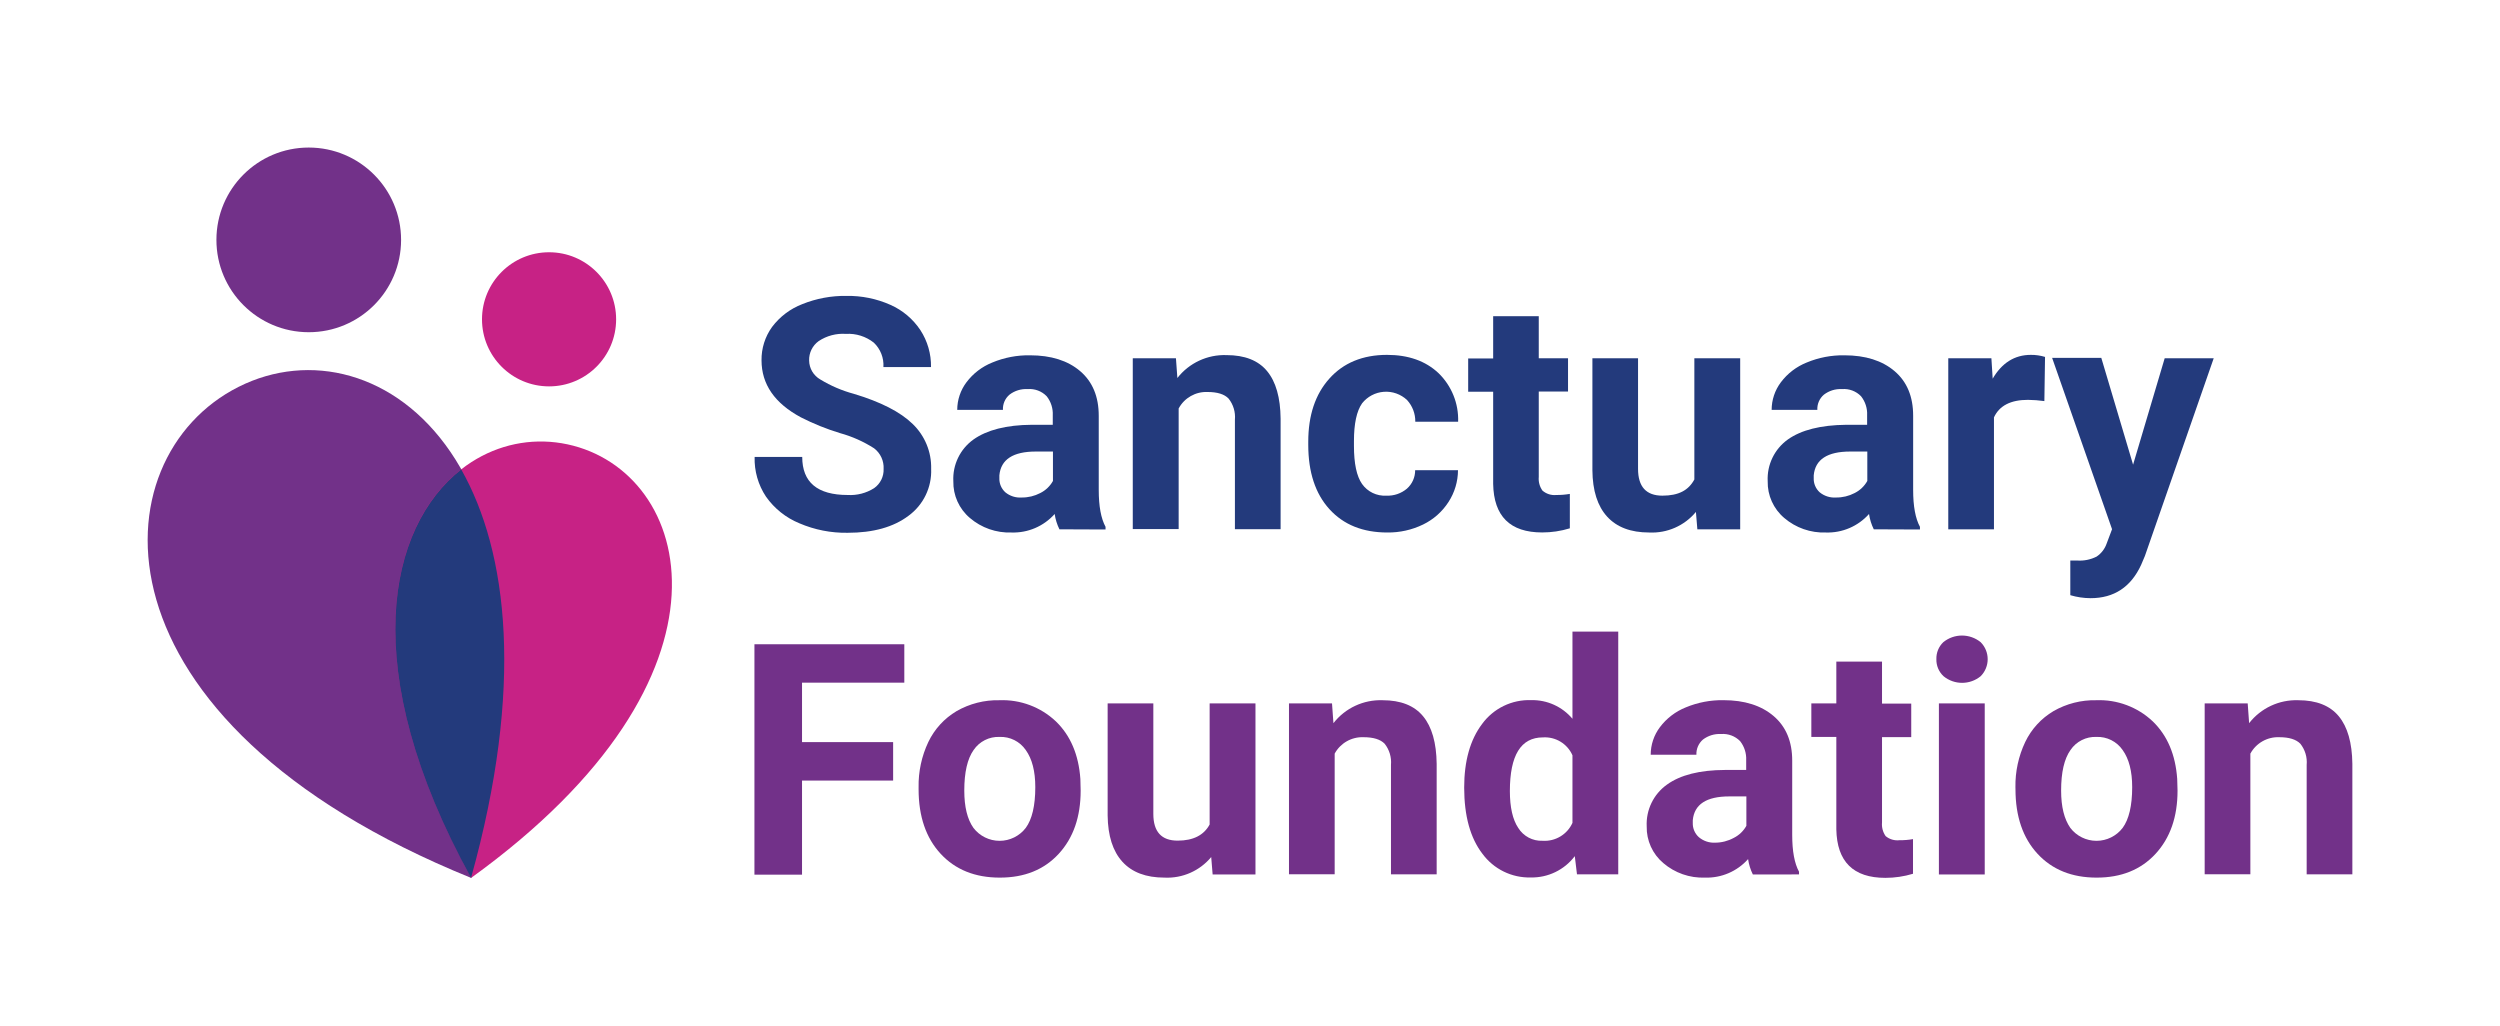
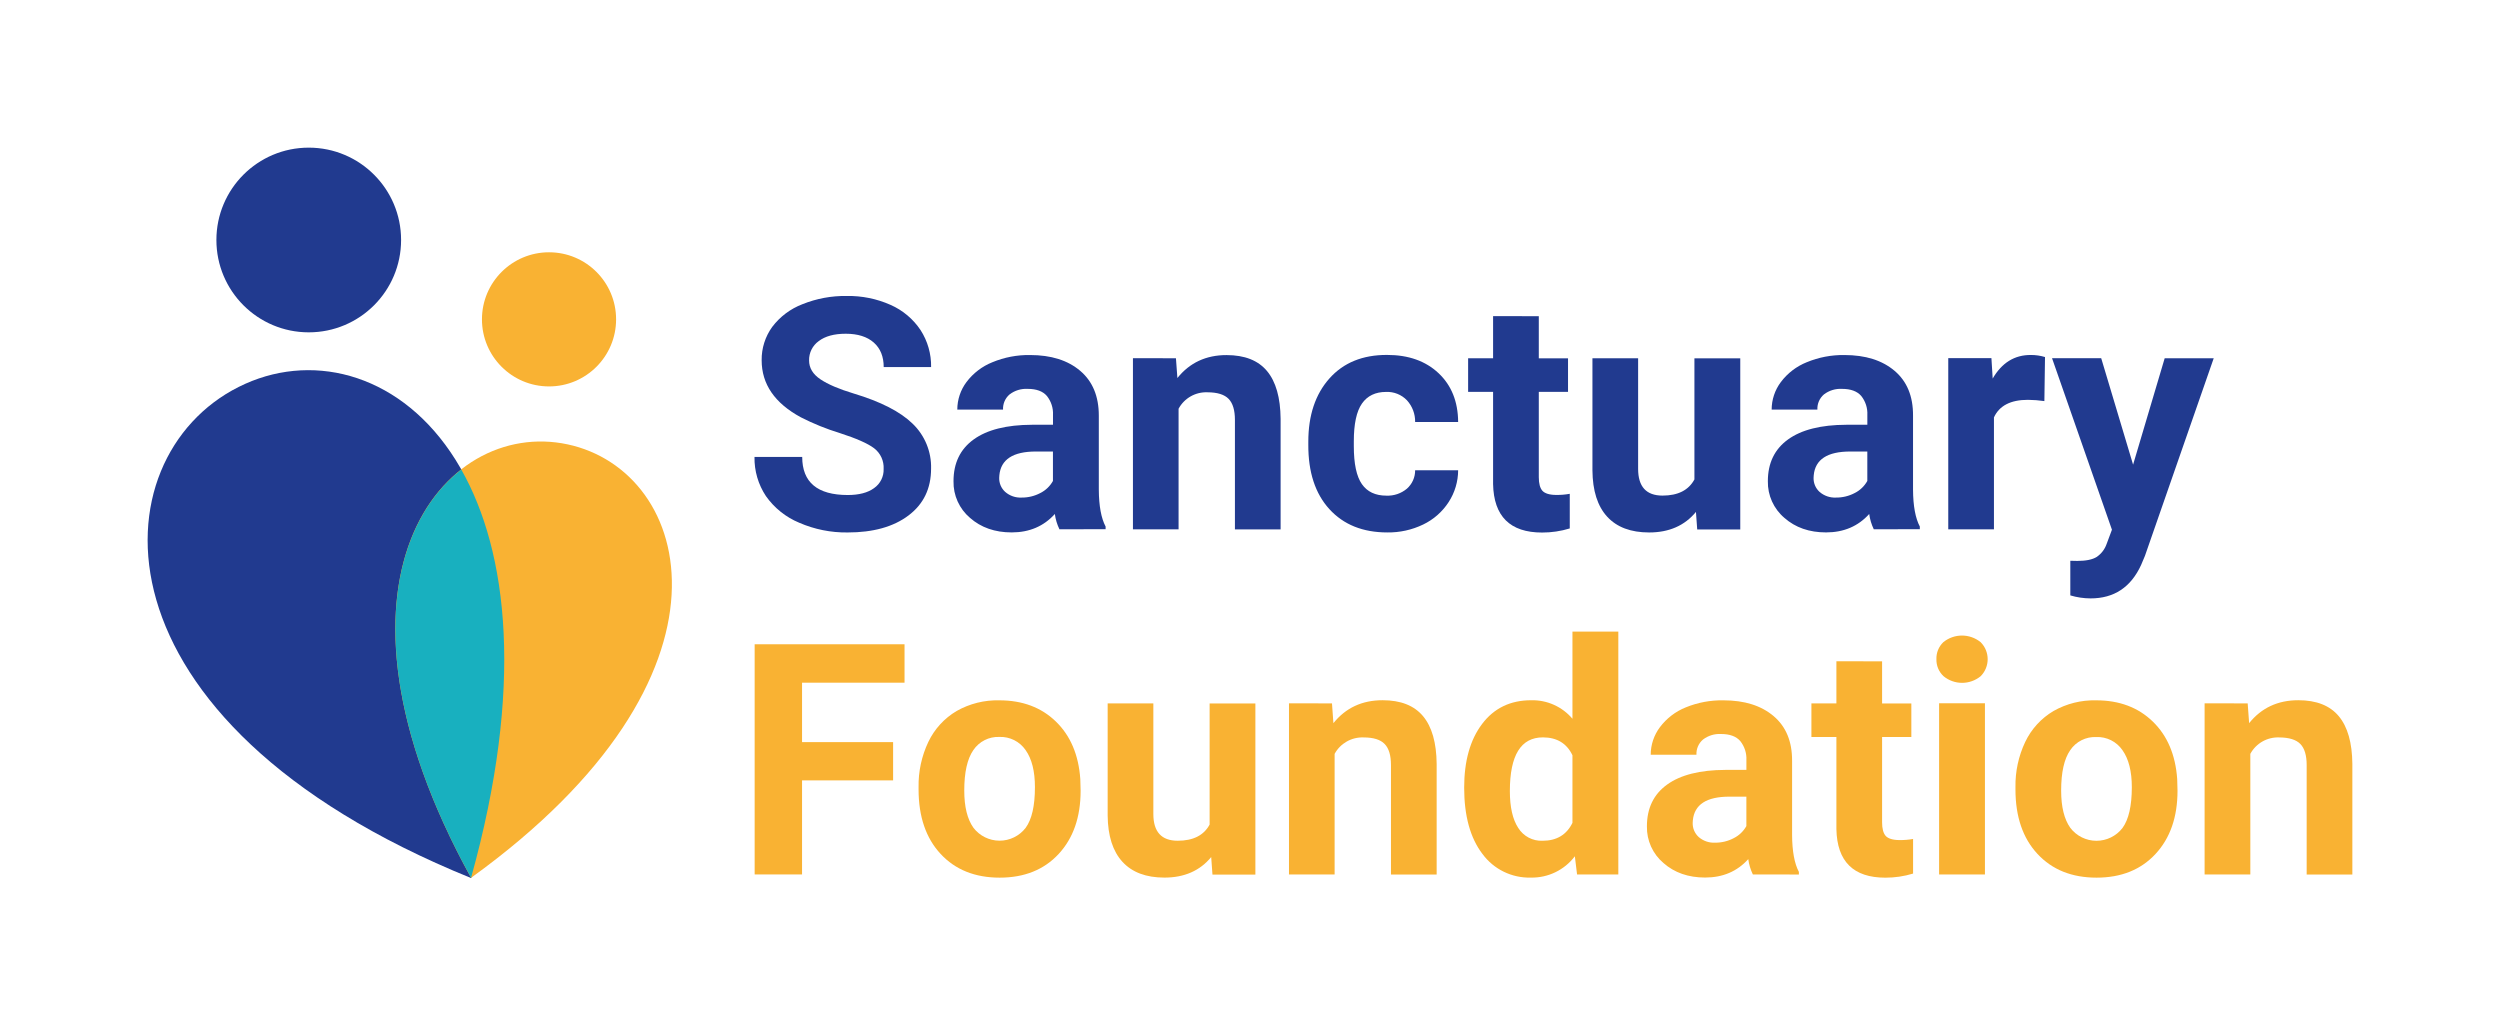
- <svg xmlns="http://www.w3.org/2000/svg" viewBox="0 0 525.26 215.48">
+ <svg xmlns="http://www.w3.org/2000/svg" id="Layer_1" data-name="Layer 1" viewBox="0 0 949.41 389.48">
  <defs>
-     <style>.cls-1{fill:none;}.cls-2{fill:#233a7c;}.cls-3{fill:#723189;}.cls-4{fill:#c72285;}</style>
+     <style>.cls-1{fill:none;}.cls-2{fill:#213a8f;}.cls-3{fill:#f9b233;}.cls-4{fill:#18b0bf;}</style>
  </defs>
-   <g id="Layer_2" data-name="Layer 2">
-     <g id="Layer_1-2" data-name="Layer 1">
-       <rect class="cls-1" width="525.26" height="215.48" />
-       <path class="cls-2" d="M185.65,98.52a5.1,5.1,0,0,0-2-4.33A26.15,26.15,0,0,0,176.49,91a50.59,50.59,0,0,1-8.21-3.31Q160,83.25,160,75.7a11.7,11.7,0,0,1,2.21-7,14.43,14.43,0,0,1,6.35-4.8,23.87,23.87,0,0,1,9.28-1.73,21.79,21.79,0,0,1,9.24,1.88,14.67,14.67,0,0,1,6.29,5.3,13.81,13.81,0,0,1,2.24,7.77h-10A6.52,6.52,0,0,0,183.6,72a8.62,8.62,0,0,0-5.88-1.85A9.18,9.18,0,0,0,172,71.67a4.84,4.84,0,0,0-2,4.07,4.66,4.66,0,0,0,2.37,4,27.07,27.07,0,0,0,7,3q8.51,2.55,12.39,6.34a12.65,12.65,0,0,1,3.88,9.44,11.62,11.62,0,0,1-4.75,9.84q-4.74,3.58-12.79,3.58a24.72,24.72,0,0,1-10.16-2,16,16,0,0,1-7-5.59A14.31,14.31,0,0,1,158.55,96h10q0,8,9.56,8a9.34,9.34,0,0,0,5.55-1.44A4.71,4.71,0,0,0,185.65,98.52Z" />
-       <path class="cls-2" d="M222.59,111.21a10.76,10.76,0,0,1-1-3.22,11.63,11.63,0,0,1-9.07,3.89,12.74,12.74,0,0,1-8.75-3.06,9.82,9.82,0,0,1-3.47-7.71,10.16,10.16,0,0,1,4.23-8.77c2.82-2,6.91-3.06,12.24-3.09h4.42v-2a5.94,5.94,0,0,0-1.28-4,5,5,0,0,0-4-1.5,5.71,5.71,0,0,0-3.81,1.17,3.94,3.94,0,0,0-1.38,3.19h-9.6a9.65,9.65,0,0,1,1.93-5.78,12.66,12.66,0,0,1,5.45-4.17,19.77,19.77,0,0,1,7.9-1.51q6.65,0,10.55,3.33t3.9,9.39v15.58q0,5.11,1.43,7.74v.56Zm-7.94-6.68a8.25,8.25,0,0,0,3.92-.94,6.23,6.23,0,0,0,2.66-2.54V94.87h-3.59q-7.2,0-7.67,5l0,.57a3.83,3.83,0,0,0,1.26,3A4.87,4.87,0,0,0,214.65,104.53Z" />
-       <path class="cls-2" d="M247.07,75.27l.3,4.15a12.54,12.54,0,0,1,10.33-4.81c3.81,0,6.65,1.11,8.51,3.35s2.81,5.58,2.85,10v23.22h-9.6v-23a6.22,6.22,0,0,0-1.33-4.44q-1.32-1.38-4.41-1.38a6.59,6.59,0,0,0-6.08,3.46v25.34H238V75.27Z" />
-       <path class="cls-2" d="M291.28,104.14a6.27,6.27,0,0,0,4.32-1.47,5.12,5.12,0,0,0,1.73-3.88h9a12.34,12.34,0,0,1-2,6.69A13.18,13.18,0,0,1,299,110.2a16.74,16.74,0,0,1-7.52,1.68q-7.71,0-12.16-4.9t-4.45-13.54v-.63q0-8.31,4.42-13.25c2.94-3.3,7-5,12.12-5q6.75,0,10.82,3.83a13.59,13.59,0,0,1,4.13,10.22h-9a6.62,6.62,0,0,0-1.73-4.56,6.43,6.43,0,0,0-9.45.69q-1.71,2.44-1.71,7.94v1q0,5.57,1.7,8A5.83,5.83,0,0,0,291.28,104.14Z" />
-       <path class="cls-2" d="M323.3,66.44v8.83h6.15v7H323.3v17.94a4.29,4.29,0,0,0,.77,2.86A3.85,3.85,0,0,0,327,104a15.88,15.88,0,0,0,2.83-.23V111a19.68,19.68,0,0,1-5.82.87q-10.1,0-10.29-10.2V82.31h-5.25v-7h5.25V66.44Z" />
-       <path class="cls-2" d="M356.32,107.56a12,12,0,0,1-9.83,4.32q-5.78,0-8.82-3.33t-3.1-9.73V75.27h9.59V98.52c0,3.74,1.71,5.62,5.12,5.62s5.49-1.13,6.71-3.4V75.27h9.63v35.94h-9Z" />
-       <path class="cls-2" d="M393.69,111.21a10.76,10.76,0,0,1-1-3.22,11.63,11.63,0,0,1-9.07,3.89,12.74,12.74,0,0,1-8.75-3.06,9.82,9.82,0,0,1-3.47-7.71,10.16,10.16,0,0,1,4.23-8.77q4.23-3,12.24-3.09h4.42v-2a5.94,5.94,0,0,0-1.28-4,5,5,0,0,0-4-1.5,5.7,5.7,0,0,0-3.8,1.17,3.94,3.94,0,0,0-1.38,3.19h-9.6a9.65,9.65,0,0,1,1.93-5.78,12.66,12.66,0,0,1,5.45-4.17,19.77,19.77,0,0,1,7.9-1.51q6.64,0,10.55,3.33t3.9,9.39v15.58q0,5.11,1.43,7.74v.56Zm-7.94-6.68a8.25,8.25,0,0,0,3.92-.94,6.23,6.23,0,0,0,2.66-2.54V94.87h-3.59q-7.2,0-7.67,5l0,.57a3.83,3.83,0,0,0,1.26,3A4.87,4.87,0,0,0,385.75,104.53Z" />
-       <path class="cls-2" d="M429.53,84.27a27.18,27.18,0,0,0-3.45-.26q-5.44,0-7.14,3.68v23.52h-9.6V75.27h9.06l.27,4.29c1.93-3.3,4.59-5,8-5a9.94,9.94,0,0,1,3,.43Z" />
-       <path class="cls-2" d="M448.17,97.63l6.64-22.36h10.3l-14.45,41.52-.8,1.89q-3.23,7-10.63,7a15.15,15.15,0,0,1-4.25-.63v-7.28l1.46,0a7.83,7.83,0,0,0,4.07-.83,5.43,5.43,0,0,0,2.11-2.75l1.13-3-12.59-36h10.33Z" />
-       <path class="cls-3" d="M187.65,164H168.51v19.77h-10V135.36H190v8.07H168.51v12.49h19.14Z" />
-       <path class="cls-3" d="M193,165.42a21.35,21.35,0,0,1,2.05-9.53,15.14,15.14,0,0,1,5.93-6.48,17.3,17.3,0,0,1,9-2.29,16.33,16.33,0,0,1,11.87,4.45q4.6,4.45,5.14,12.09l.06,2.46q0,8.26-4.61,13.27t-12.39,5q-7.78,0-12.41-5T193,165.85Zm9.6.68q0,5.13,1.92,7.84a6.92,6.92,0,0,0,11,0c1.31-1.78,2-4.64,2-8.56q0-5-2-7.79a6.36,6.36,0,0,0-5.51-2.76,6.28,6.28,0,0,0-5.45,2.75Q202.6,160.35,202.6,166.1Z" />
-       <path class="cls-3" d="M254.48,180.07a12,12,0,0,1-9.83,4.32q-5.79,0-8.82-3.32t-3.11-9.73V147.78h9.6V171q0,5.63,5.12,5.62,4.88,0,6.71-3.39V147.78h9.63v35.95h-9Z" />
-       <path class="cls-3" d="M279.86,147.78l.3,4.16a12.54,12.54,0,0,1,10.33-4.82q5.72,0,8.5,3.36t2.86,10v23.22h-9.6v-23a6.27,6.27,0,0,0-1.33-4.44c-.89-.91-2.36-1.37-4.42-1.37a6.61,6.61,0,0,0-6.08,3.45v25.35h-9.6V147.78Z" />
-       <path class="cls-3" d="M307.63,165.49q0-8.4,3.77-13.39a12.23,12.23,0,0,1,10.31-5,11,11,0,0,1,8.67,3.92V132.7H340v51h-8.67l-.46-3.82a11.32,11.32,0,0,1-9.24,4.48,12.21,12.21,0,0,1-10.18-5Q307.64,174.4,307.63,165.49Zm9.6.71c0,3.37.58,6,1.76,7.75a5.73,5.73,0,0,0,5.11,2.7,6.42,6.42,0,0,0,6.28-3.76v-14.2a6.33,6.33,0,0,0-6.21-3.76Q317.23,154.93,317.23,166.2Z" />
-       <path class="cls-3" d="M368.28,183.73a10.83,10.83,0,0,1-1-3.23,11.63,11.63,0,0,1-9.07,3.89,12.74,12.74,0,0,1-8.75-3.06,9.79,9.79,0,0,1-3.48-7.7,10.17,10.17,0,0,1,4.24-8.77q4.23-3.06,12.24-3.09h4.42v-2.06a6,6,0,0,0-1.28-4,5.05,5.05,0,0,0-4-1.49,5.75,5.75,0,0,0-3.8,1.16,4,4,0,0,0-1.38,3.19h-9.6a9.61,9.61,0,0,1,1.93-5.78,12.73,12.73,0,0,1,5.45-4.17,19.77,19.77,0,0,1,7.9-1.51q6.64,0,10.55,3.34t3.9,9.38v15.58q0,5.12,1.43,7.74v.57Zm-7.94-6.68a8.26,8.26,0,0,0,3.92-1,6.23,6.23,0,0,0,2.66-2.54v-6.18h-3.59q-7.2,0-7.67,5l0,.56a3.86,3.86,0,0,0,1.27,3A4.91,4.91,0,0,0,360.34,177.05Z" />
-       <path class="cls-3" d="M395.42,139v8.83h6.14v7.05h-6.14v17.93a4.3,4.3,0,0,0,.76,2.86,3.84,3.84,0,0,0,2.93.86,14.89,14.89,0,0,0,2.82-.23v7.28a19.93,19.93,0,0,1-5.81.86q-10.11,0-10.3-10.2V154.83h-5.25v-7.05h5.25V139Z" />
-       <path class="cls-3" d="M406.84,138.48a4.73,4.73,0,0,1,1.45-3.55,6.22,6.22,0,0,1,7.86,0,5.07,5.07,0,0,1,0,7.14,6.15,6.15,0,0,1-7.81,0A4.73,4.73,0,0,1,406.84,138.48ZM417,183.73h-9.63V147.78H417Z" />
-       <path class="cls-3" d="M423.45,165.42a21.36,21.36,0,0,1,2.06-9.53,15.14,15.14,0,0,1,5.93-6.48,17.3,17.3,0,0,1,9-2.29,16.35,16.35,0,0,1,11.87,4.45q4.6,4.45,5.13,12.09l.07,2.46q0,8.26-4.62,13.27t-12.39,5q-7.77,0-12.4-5t-4.64-13.56Zm9.6.68c0,3.42.65,6,1.93,7.84a6.92,6.92,0,0,0,11,0c1.31-1.78,2-4.64,2-8.56q0-5-2-7.79a6.37,6.37,0,0,0-5.51-2.76,6.27,6.27,0,0,0-5.45,2.75C433.7,159.44,433.05,162.27,433.05,166.1Z" />
-       <path class="cls-3" d="M472.25,147.78l.3,4.16a12.55,12.55,0,0,1,10.33-4.82q5.72,0,8.5,3.36t2.86,10v23.22h-9.6v-23a6.22,6.22,0,0,0-1.33-4.44c-.89-.91-2.36-1.37-4.42-1.37a6.61,6.61,0,0,0-6.08,3.45v25.35h-9.6V147.78Z" />
-       <path class="cls-3" d="M50.13,81.28C20.53,96.15,17.37,151.34,99,184.46,123,98.29,79.73,66.4,50.13,81.28Z" />
-       <path class="cls-4" d="M119.25,93.36C145.48,99,158.06,141.79,99,184.44,64.46,121.79,93,87.75,119.25,93.36Z" />
-       <path class="cls-3" d="M84.27,50.43A19.4,19.4,0,1,1,64.87,31,19.41,19.41,0,0,1,84.27,50.43Z" />
-       <path class="cls-4" d="M129.45,67.1A14.09,14.09,0,1,1,115.36,53,14.09,14.09,0,0,1,129.45,67.1Z" />
-       <path class="cls-2" d="M96.91,98.64c-15.3,12-22.17,41.82,2.06,85.8h0C110.15,144.32,106.73,116,96.91,98.64Z" />
-     </g>
-   </g>
+   <rect class="cls-1" width="949.41" height="389.48" />
+   <path class="cls-2" d="M525.82,388.12a9.26,9.26,0,0,0-3.6-7.84q-3.6-2.73-13-5.76a92,92,0,0,1-14.83-6q-14.9-8.06-14.89-21.68a21.15,21.15,0,0,1,4-12.64A26.06,26.06,0,0,1,495,325.56a43.18,43.18,0,0,1,16.78-3.12,39.28,39.28,0,0,1,16.69,3.39,26.53,26.53,0,0,1,11.38,9.57,25.1,25.1,0,0,1,4,14.05h-18q0-6-3.78-9.33t-10.63-3.34q-6.6,0-10.27,2.8a8.8,8.8,0,0,0-3.66,7.35q0,4.26,4.3,7.15t12.63,5.4q15.38,4.62,22.4,11.47a22.83,22.83,0,0,1,7,17.05q0,11.34-8.58,17.8t-23.12,6.45a44.65,44.65,0,0,1-18.37-3.69,29.08,29.08,0,0,1-12.64-10.11,26,26,0,0,1-4.35-14.89H494.9q0,14.46,17.29,14.47,6.42,0,10-2.62A8.49,8.49,0,0,0,525.82,388.12Z" transform="translate(-190.25 -210.04)" />
+   <path class="cls-2" d="M592.59,411.05a19,19,0,0,1-1.75-5.82q-6.3,7-16.39,7-9.54,0-15.82-5.52a17.76,17.76,0,0,1-6.27-13.93q0-10.32,7.65-15.85t22.13-5.58h8v-3.72a10.71,10.71,0,0,0-2.31-7.21q-2.31-2.7-7.29-2.7a10.36,10.36,0,0,0-6.88,2.1,7.13,7.13,0,0,0-2.49,5.76H553.8a17.42,17.42,0,0,1,3.48-10.44,23,23,0,0,1,9.85-7.54,35.88,35.88,0,0,1,14.29-2.73q12,0,19.06,6t7.06,17V396q.06,9.25,2.58,14v1ZM578.24,399a14.83,14.83,0,0,0,7.08-1.72,11.23,11.23,0,0,0,4.8-4.59V381.51h-6.48q-13,0-13.87,9l-.06,1a6.94,6.94,0,0,0,2.28,5.34A8.82,8.82,0,0,0,578.24,399Z" transform="translate(-190.25 -210.04)" />
+   <path class="cls-2" d="M636.83,346.09l.55,7.51q7-8.72,18.67-8.71,10.32,0,15.37,6.06t5.16,18.14v42H659.23V369.51q0-5.53-2.4-8t-8-2.49a11.93,11.93,0,0,0-11,6.24v45.81H620.5v-65Z" transform="translate(-190.25 -210.04)" />
+   <path class="cls-2" d="M716.75,398.27a11.38,11.38,0,0,0,7.8-2.65,9.25,9.25,0,0,0,3.12-7H744a22.31,22.31,0,0,1-3.61,12.1,23.75,23.75,0,0,1-9.69,8.52,30.4,30.4,0,0,1-13.6,3q-13.93,0-22-8.85t-8-24.47v-1.14q0-15,8-24t21.92-8.95q12.18,0,19.54,6.93T744,370.29H727.67a11.93,11.93,0,0,0-3.12-8.24,10.37,10.37,0,0,0-7.92-3.17q-6.07,0-9.16,4.42c-2.06,2.94-3.09,7.73-3.09,14.34v1.8q0,10.05,3.06,14.44T716.75,398.27Z" transform="translate(-190.25 -210.04)" />
+   <path class="cls-2" d="M774.63,330.12v16h11.1v12.73h-11.1v32.42q0,3.6,1.38,5.16c.92,1,2.68,1.57,5.28,1.57a26.75,26.75,0,0,0,5.1-.43v13.15a35.7,35.7,0,0,1-10.5,1.56q-18.25,0-18.62-18.43v-35h-9.48V346.09h9.48v-16Z" transform="translate(-190.25 -210.04)" />
+   <path class="cls-2" d="M834.31,404.45q-6.43,7.8-17.78,7.8-10.44,0-15.94-6T795,388.66V346.09h17.35v42q0,10.15,9.25,10.16,8.82,0,12.13-6.14v-46h17.41v65H834.79Z" transform="translate(-190.25 -210.04)" />
+   <path class="cls-2" d="M901.85,411.05a19.26,19.26,0,0,1-1.74-5.82q-6.3,7-16.39,7-9.56,0-15.82-5.52a17.77,17.77,0,0,1-6.28-13.93q0-10.32,7.66-15.85t22.12-5.58h8v-3.72a10.71,10.71,0,0,0-2.31-7.21c-1.54-1.8-4-2.7-7.3-2.7a10.33,10.33,0,0,0-6.87,2.1,7.13,7.13,0,0,0-2.49,5.76H863.06a17.43,17.43,0,0,1,3.49-10.44,22.94,22.94,0,0,1,9.84-7.54,36,36,0,0,1,14.29-2.73q12,0,19.07,6t7,17V396q.06,9.25,2.58,14v1ZM887.5,399a14.89,14.89,0,0,0,7.09-1.72,11.23,11.23,0,0,0,4.8-4.59V381.51H892.9q-13,0-13.86,9l-.06,1a6.94,6.94,0,0,0,2.28,5.34A8.82,8.82,0,0,0,887.5,399Z" transform="translate(-190.25 -210.04)" />
+   <path class="cls-2" d="M966.63,362.36a47.11,47.11,0,0,0-6.24-.48q-9.85,0-12.91,6.67v42.5H930.13v-65h16.39l.48,7.75q5.22-9,14.47-8.95a18.17,18.17,0,0,1,5.4.78Z" transform="translate(-190.25 -210.04)" />
+   <path class="cls-2" d="M1000.32,386.5l12-40.41h18.62l-26.12,75.05-1.44,3.42q-5.82,12.74-19.21,12.73a27.3,27.3,0,0,1-7.69-1.14V423l2.64.06c3.28,0,5.74-.5,7.36-1.5a9.85,9.85,0,0,0,3.81-5l2-5.35-22.75-65.14h18.67Z" transform="translate(-190.25 -210.04)" />
+   <path class="cls-3" d="M529.42,506.4H494.84v35.72h-18V454.71h56.92V469.3H494.84v22.57h34.58Z" transform="translate(-190.25 -210.04)" />
+   <path class="cls-3" d="M539.09,509a38.54,38.54,0,0,1,3.72-17.23,27.28,27.28,0,0,1,10.72-11.71A31.28,31.28,0,0,1,569.77,476q13.15,0,21.46,8.05t9.28,21.85l.12,4.44q0,15-8.34,24t-22.4,9q-14.05,0-22.42-9t-8.38-24.5Zm17.35,1.23q0,9.27,3.48,14.16a12.5,12.5,0,0,0,19.82.06q3.54-4.83,3.54-15.48,0-9.08-3.54-14.07a11.54,11.54,0,0,0-10-5,11.36,11.36,0,0,0-9.85,5Q556.44,499.88,556.44,510.27Z" transform="translate(-190.25 -210.04)" />
+   <path class="cls-3" d="M650.22,535.52q-6.42,7.8-17.77,7.8-10.44,0-15.94-6t-5.61-17.59V477.16h17.35v42q0,10.16,9.25,10.16,8.82,0,12.12-6.14v-46H667v65H650.7Z" transform="translate(-190.25 -210.04)" />
+   <path class="cls-3" d="M696.09,477.16l.54,7.51q7-8.71,18.68-8.71,10.32,0,15.37,6.06t5.16,18.14v42H718.49V500.58q0-5.54-2.4-8c-1.6-1.66-4.27-2.49-8-2.49a12,12,0,0,0-11,6.24v45.81H679.76v-65Z" transform="translate(-190.25 -210.04)" />
+   <path class="cls-3" d="M746.29,509.16q0-15.18,6.81-24.19t18.64-9A19.89,19.89,0,0,1,787.41,483V449.9h17.42v92.22H789.16l-.84-6.9a20.44,20.44,0,0,1-16.7,8.1,22.06,22.06,0,0,1-18.4-9Q746.29,525.25,746.29,509.16Zm17.35,1.29q0,9.15,3.18,14a10.36,10.36,0,0,0,9.25,4.88q8,0,11.34-6.8V496.86q-3.24-6.78-11.22-6.79Q763.64,490.07,763.64,510.45Z" transform="translate(-190.25 -210.04)" />
+   <path class="cls-3" d="M855.92,542.12a19.26,19.26,0,0,1-1.74-5.82q-6.3,7-16.39,7-9.56,0-15.82-5.52a17.74,17.74,0,0,1-6.28-13.93q0-10.32,7.66-15.85t22.12-5.58h8v-3.72a10.71,10.71,0,0,0-2.31-7.21c-1.54-1.8-4-2.7-7.3-2.7a10.33,10.33,0,0,0-6.87,2.1,7.13,7.13,0,0,0-2.49,5.76H817.13a17.43,17.43,0,0,1,3.49-10.44,22.94,22.94,0,0,1,9.84-7.54A36,36,0,0,1,844.75,476q12,0,19.07,6t7,17v28.15q.06,9.25,2.58,14v1Zm-14.35-12.06a14.89,14.89,0,0,0,7.09-1.72,11.23,11.23,0,0,0,4.8-4.59V512.58H847q-13,0-13.87,9l-.06,1a7,7,0,0,0,2.29,5.34A8.82,8.82,0,0,0,841.57,530.06Z" transform="translate(-190.25 -210.04)" />
+   <path class="cls-3" d="M905,461.19v16h11.11v12.73H905v32.42q0,3.6,1.38,5.16c.92,1,2.69,1.57,5.29,1.57a27.65,27.65,0,0,0,5.1-.42v13.14a35.71,35.71,0,0,1-10.51,1.56q-18.24,0-18.61-18.43v-35h-9.49V477.16h9.49v-16Z" transform="translate(-190.25 -210.04)" />
+   <path class="cls-3" d="M925.63,460.35a8.54,8.54,0,0,1,2.61-6.42,11.23,11.23,0,0,1,14.2,0,9.16,9.16,0,0,1,0,12.9,11.1,11.1,0,0,1-14.11,0A8.51,8.51,0,0,1,925.63,460.35Zm18.43,81.77H926.65v-65h17.41Z" transform="translate(-190.25 -210.04)" />
+   <path class="cls-3" d="M955.65,509a38.54,38.54,0,0,1,3.72-17.23,27.22,27.22,0,0,1,10.72-11.71A31.26,31.26,0,0,1,986.33,476q13.14,0,21.46,8.05t9.28,21.85l.12,4.44q0,15-8.35,24t-22.39,9q-14.06,0-22.43-9t-8.37-24.5ZM973,510.27q0,9.27,3.48,14.16a12.49,12.49,0,0,0,19.81.06q3.54-4.83,3.55-15.48,0-9.08-3.55-14.07a11.52,11.52,0,0,0-10-5,11.34,11.34,0,0,0-9.85,5Q973,499.88,973,510.27Z" transform="translate(-190.25 -210.04)" />
+   <path class="cls-3" d="M1043.84,477.16l.55,7.51q7-8.71,18.67-8.71,10.32,0,15.37,6.06t5.16,18.14v42h-17.35V500.58q0-5.54-2.4-8t-8-2.49a11.93,11.93,0,0,0-11,6.24v45.81h-17.36v-65Z" transform="translate(-190.25 -210.04)" />
+   <path class="cls-2" d="M280.86,357c-53.51,26.87-59.22,126.64,88.28,186.49C412.52,387.7,334.36,330.06,280.86,357Z" transform="translate(-190.25 -210.04)" />
+   <path class="cls-3" d="M405.79,378.79c47.41,10.12,70.15,87.54-36.65,164.62C306.76,430.18,358.36,368.65,405.79,378.79Z" transform="translate(-190.25 -210.04)" />
+   <path class="cls-2" d="M342.57,301.18a35.07,35.07,0,1,1-35.07-35.07A35.07,35.07,0,0,1,342.57,301.18Z" transform="translate(-190.25 -210.04)" />
+   <path class="cls-3" d="M424.22,331.32a25.47,25.47,0,1,1-25.46-25.47A25.46,25.46,0,0,1,424.22,331.32Z" transform="translate(-190.25 -210.04)" />
+   <path class="cls-4" d="M365.42,388.34c-27.67,21.63-40.07,75.59,3.72,155.07h0C389.34,470.9,383.17,419.68,365.42,388.34Z" transform="translate(-190.25 -210.04)" />
</svg>
